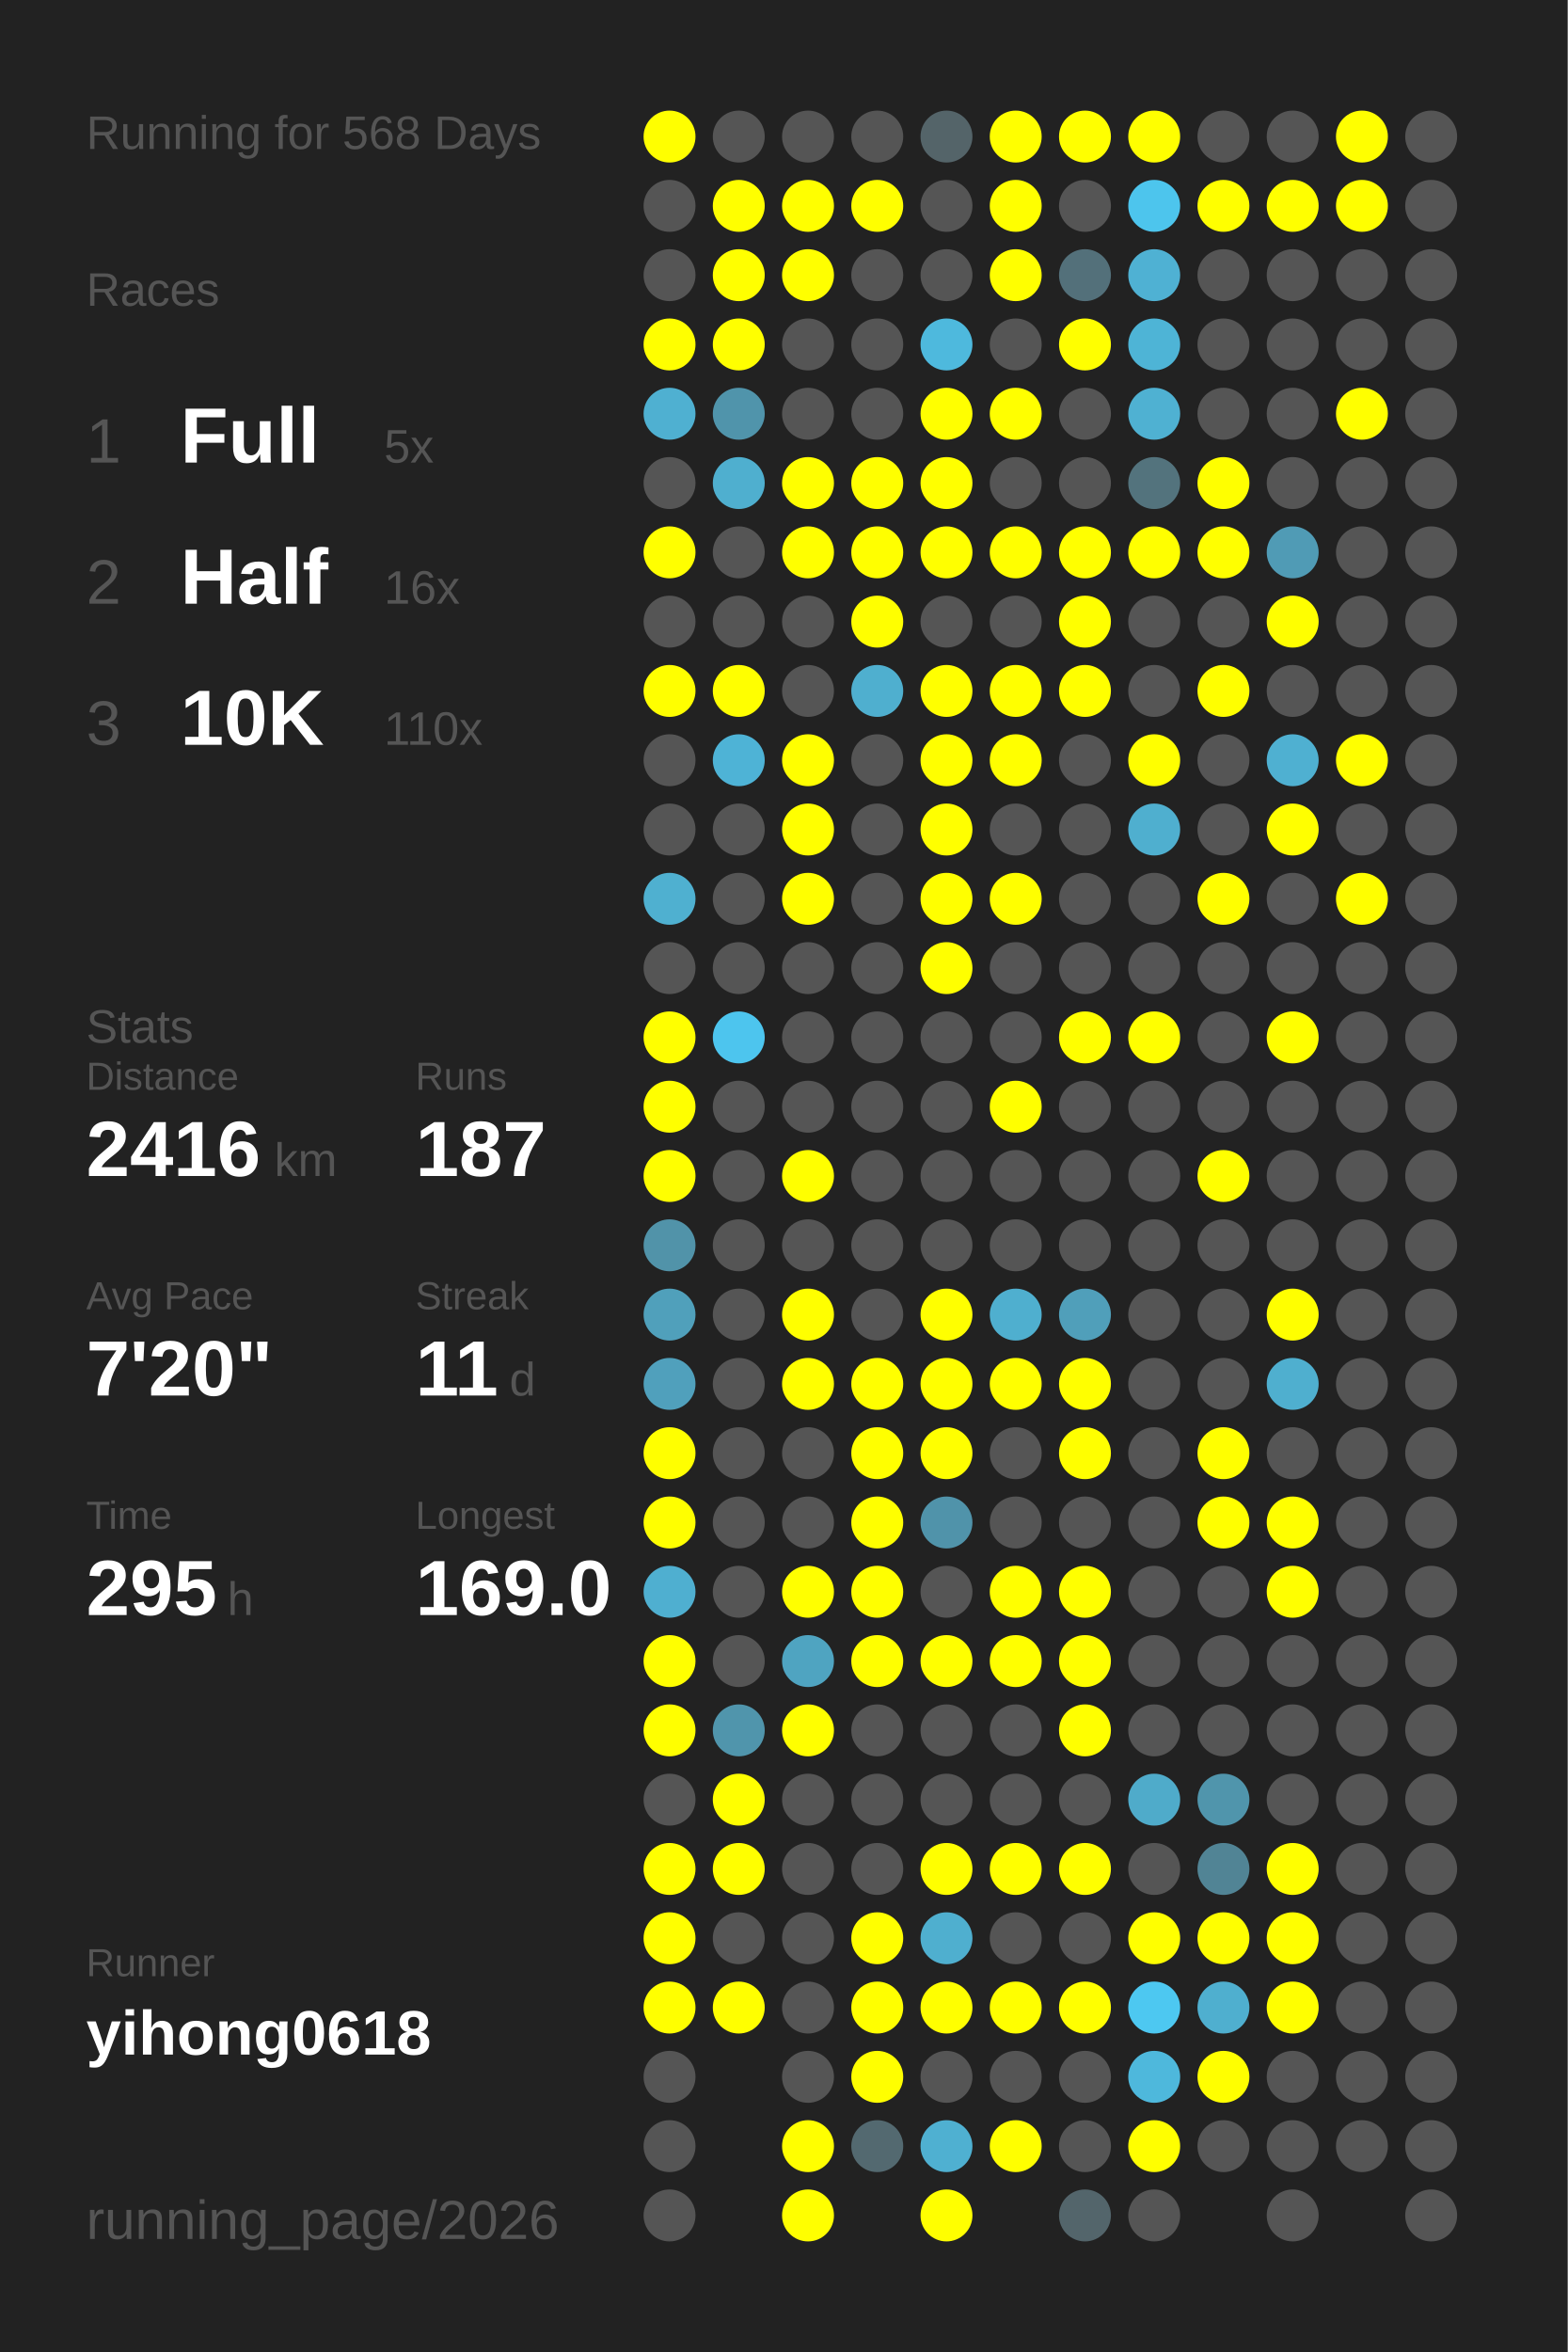
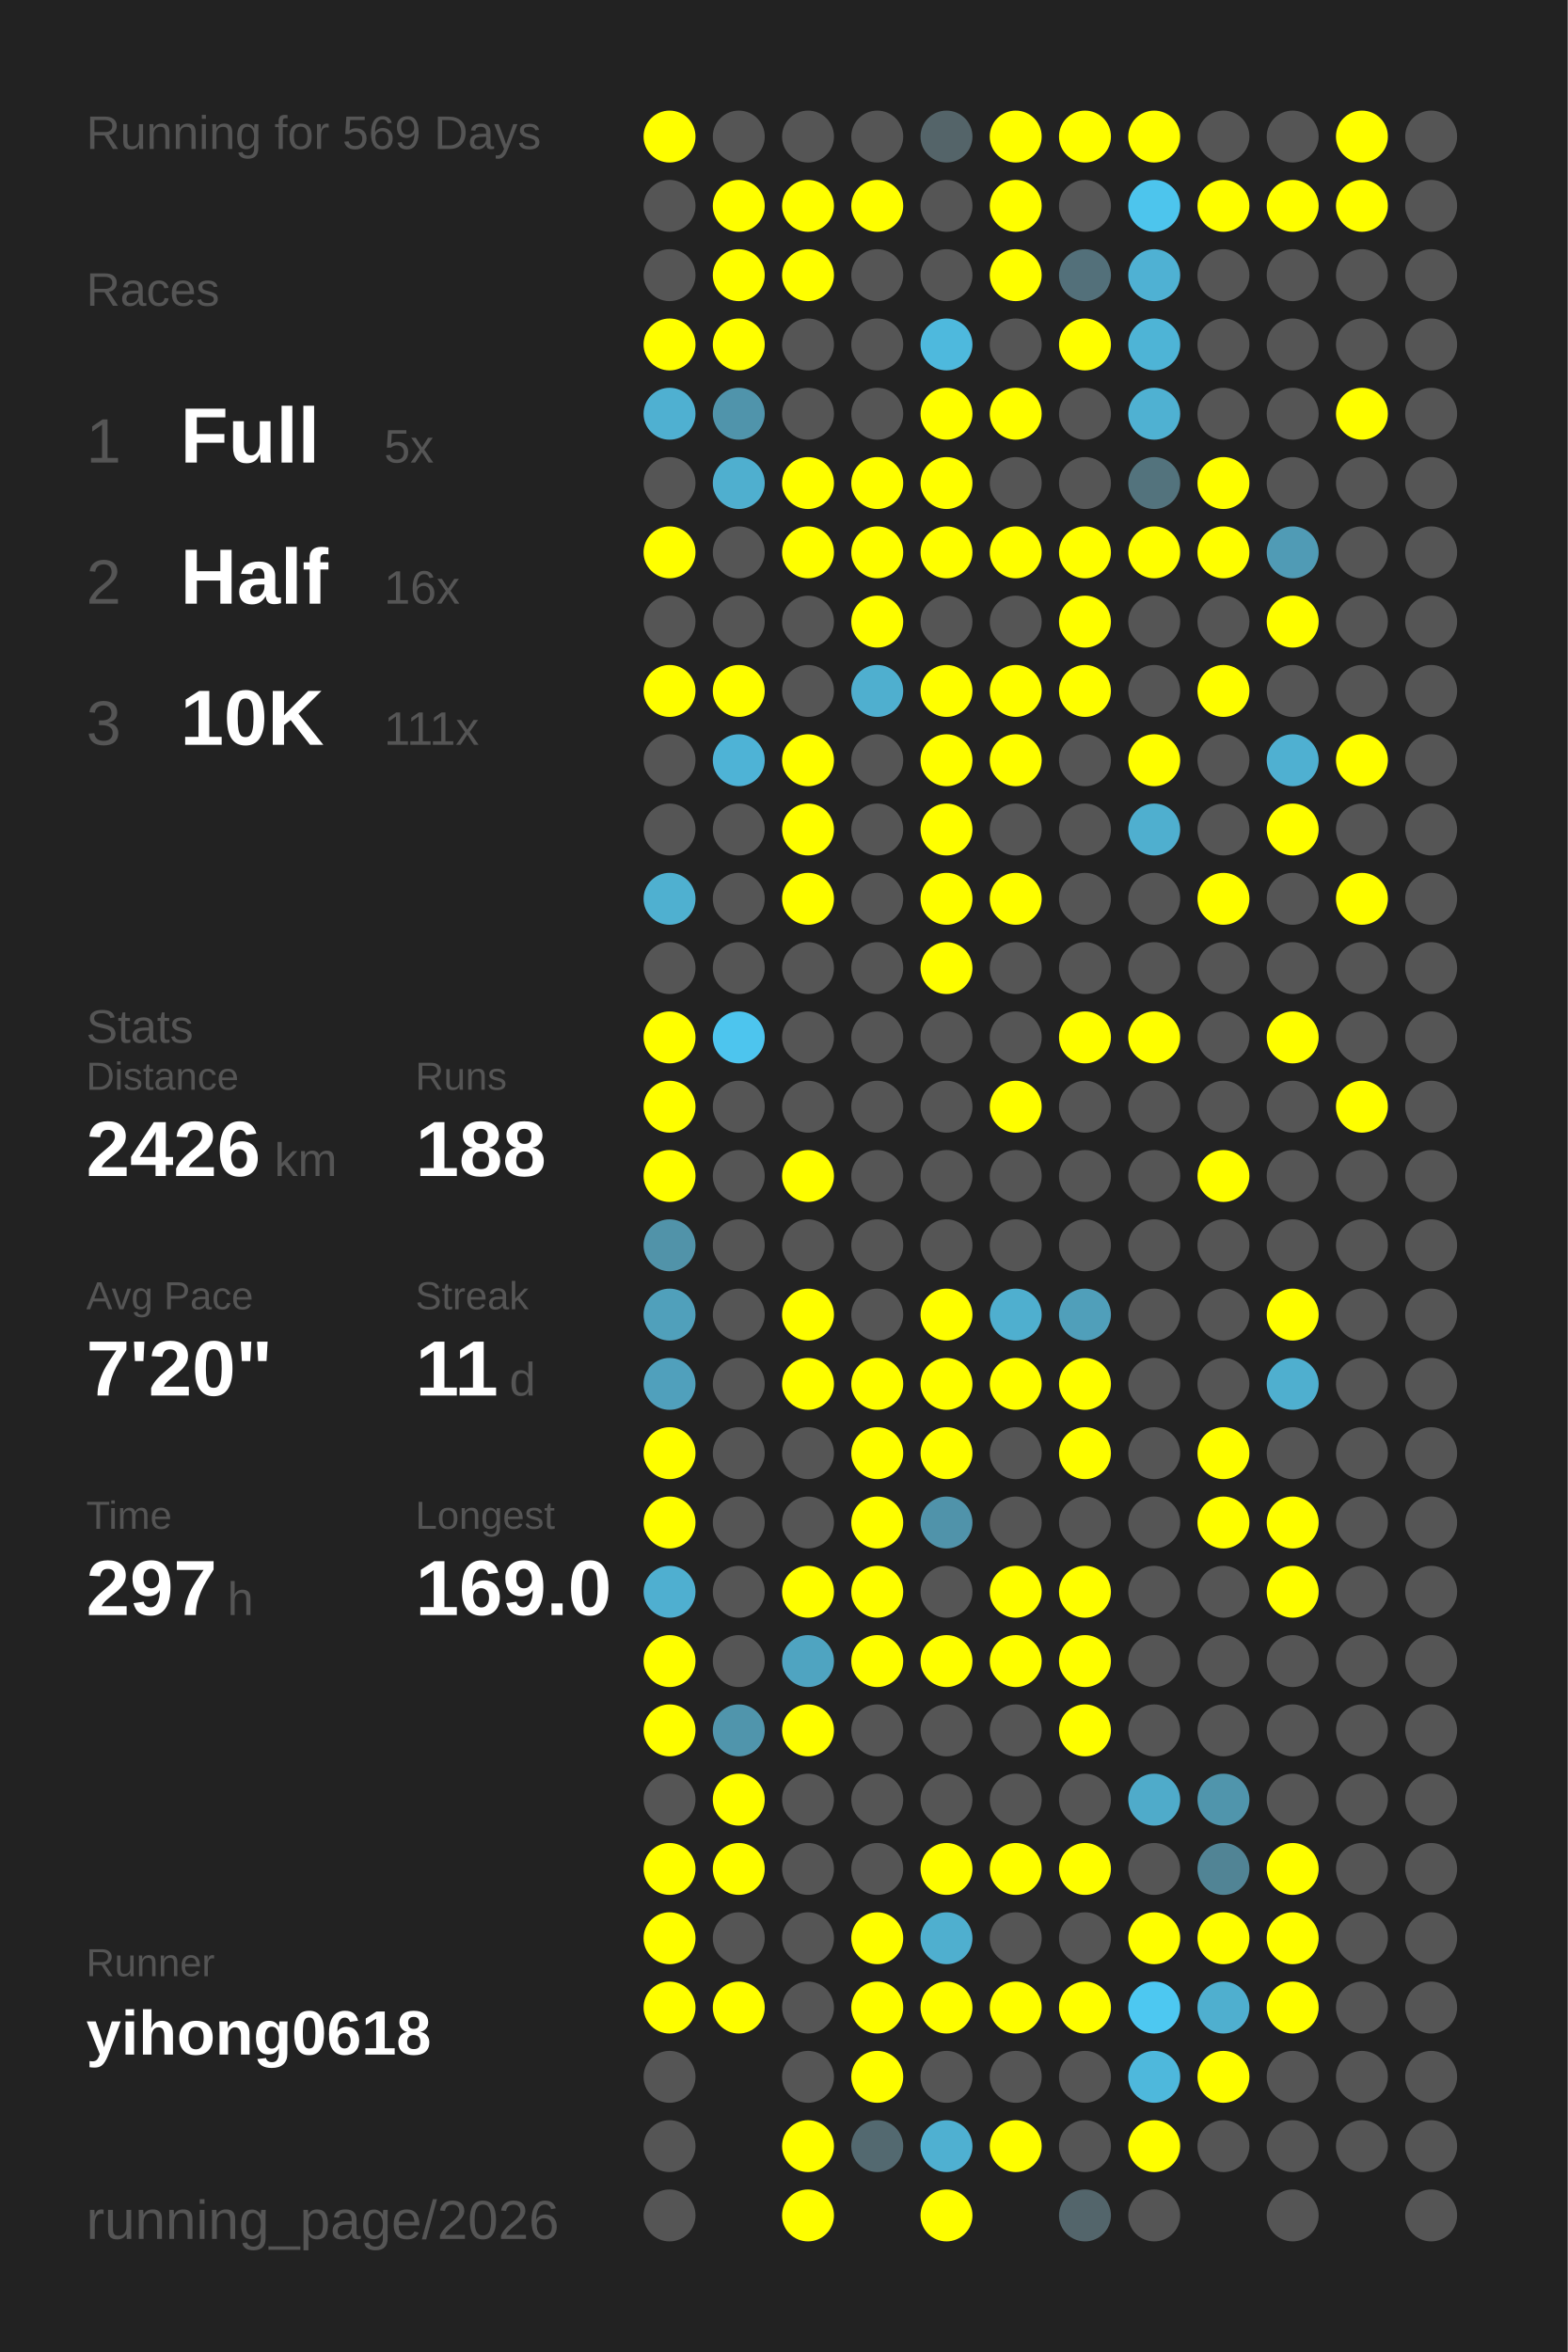
<svg xmlns="http://www.w3.org/2000/svg" baseProfile="full" height="300mm" version="1.1" viewBox="0,0,200,300" width="200mm">
  <defs />
  <rect fill="#222222" height="300" width="200" x="0" y="0" />
-   <text fill="#555555" style="font-size:6px; font-family:Arial;" x="11" y="19">Running for 568 Days</text>
+   <text fill="#555555" style="font-size:6px; font-family:Arial;" x="11" y="19">Running for 569 Days</text>
  <text fill="#555555" style="font-size:6px; font-family:Arial;" x="11" y="39">Races</text>
  <text fill="#555555" style="font-size:8px; font-family:Arial;" x="11" y="59">1</text>
  <text fill="#FFFFFF" style="font-size:10px; font-family:Arial; font-weight:bold;" x="23" y="59">Full</text>
  <text fill="#555555" style="font-size:6px; font-family:Arial;" x="49" y="59">5x</text>
  <text fill="#555555" style="font-size:8px; font-family:Arial;" x="11" y="77">2</text>
  <text fill="#FFFFFF" style="font-size:10px; font-family:Arial; font-weight:bold;" x="23" y="77">Half</text>
  <text fill="#555555" style="font-size:6px; font-family:Arial;" x="49" y="77">16x</text>
  <text fill="#555555" style="font-size:8px; font-family:Arial;" x="11" y="95">3</text>
  <text fill="#FFFFFF" style="font-size:10px; font-family:Arial; font-weight:bold;" x="23" y="95">10K</text>
-   <text fill="#555555" style="font-size:6px; font-family:Arial;" x="49" y="95">110x</text>
+   <text fill="#555555" style="font-size:6px; font-family:Arial;" x="49" y="95">111x</text>
  <text fill="#555555" style="font-size:6px; font-family:Arial;" x="11" y="133">Stats</text>
  <text fill="#555555" style="font-size:5px; font-family:Arial;" x="11" y="139">Distance</text>
-   <text fill="#FFFFFF" style="font-size:10px; font-family:Arial; font-weight:bold;" x="11" y="150">2416</text>
+   <text fill="#FFFFFF" style="font-size:10px; font-family:Arial; font-weight:bold;" x="11" y="150">2426</text>
  <text fill="#555555" style="font-size:6px; font-family:Arial;" x="35" y="150">km</text>
  <text fill="#555555" style="font-size:5px; font-family:Arial;" x="53" y="139">Runs</text>
-   <text fill="#FFFFFF" style="font-size:10px; font-family:Arial; font-weight:bold;" x="53" y="150">187</text>
+   <text fill="#FFFFFF" style="font-size:10px; font-family:Arial; font-weight:bold;" x="53" y="150">188</text>
  <text fill="#555555" style="font-size:5px; font-family:Arial;" x="11" y="167">Avg Pace</text>
  <text fill="#FFFFFF" style="font-size:10px; font-family:Arial; font-weight:bold;" x="11" y="178">7'20"</text>
  <text fill="#555555" style="font-size:5px; font-family:Arial;" x="53" y="167">Streak</text>
  <text fill="#FFFFFF" style="font-size:10px; font-family:Arial; font-weight:bold;" x="53" y="178">11</text>
  <text fill="#555555" style="font-size:6px; font-family:Arial;" x="65" y="178">d</text>
  <text fill="#555555" style="font-size:5px; font-family:Arial;" x="11" y="195">Time</text>
-   <text fill="#FFFFFF" style="font-size:10px; font-family:Arial; font-weight:bold;" x="11" y="206">295</text>
+   <text fill="#FFFFFF" style="font-size:10px; font-family:Arial; font-weight:bold;" x="11" y="206">297</text>
  <text fill="#555555" style="font-size:6px; font-family:Arial;" x="29" y="206">h</text>
  <text fill="#555555" style="font-size:5px; font-family:Arial;" x="53" y="195">Longest</text>
  <text fill="#FFFFFF" style="font-size:10px; font-family:Arial; font-weight:bold;" x="53" y="206">169.0</text>
  <text fill="#555555" style="font-size:5px; font-family:Arial;" x="11" y="252.065">Runner</text>
  <text fill="#FFFFFF" style="font-size:8px; font-family:Arial; font-weight:bold;" x="11" y="262.065">yihong0618</text>
  <text fill="#555555" style="font-size:7px; font-family:Arial;" x="11" y="285.581">running_page/2026</text>
  <circle cx="85.417" cy="17.419" fill="#FFFF00" r="3.312" />
  <circle cx="85.417" cy="26.258" fill="#555555" r="3.312" />
  <circle cx="85.417" cy="35.097" fill="#555555" r="3.312" />
  <circle cx="85.417" cy="43.935" fill="#FFFF00" r="3.312" />
  <circle cx="85.417" cy="52.774" fill="#4fb0d1" r="3.312" />
  <circle cx="85.417" cy="61.613" fill="#555555" r="3.312" />
  <circle cx="85.417" cy="70.452" fill="#FFFF00" r="3.312" />
  <circle cx="85.417" cy="79.29" fill="#555555" r="3.312" />
  <circle cx="85.417" cy="88.129" fill="#FFFF00" r="3.312" />
  <circle cx="85.417" cy="96.968" fill="#555555" r="3.312" />
  <circle cx="85.417" cy="105.806" fill="#555555" r="3.312" />
  <circle cx="85.417" cy="114.645" fill="#4fb0d0" r="3.312" />
  <circle cx="85.417" cy="123.484" fill="#555555" r="3.312" />
  <circle cx="85.417" cy="132.323" fill="#FFFF00" r="3.312" />
  <circle cx="85.417" cy="141.161" fill="#FFFF00" r="3.312" />
  <circle cx="85.417" cy="150" fill="#FFFF00" r="3.312" />
  <circle cx="85.417" cy="158.839" fill="#5193a9" r="3.312" />
  <circle cx="85.417" cy="167.677" fill="#50a0bb" r="3.312" />
  <circle cx="85.417" cy="176.516" fill="#50a0bc" r="3.312" />
  <circle cx="85.417" cy="185.355" fill="#FFFF00" r="3.312" />
  <circle cx="85.417" cy="194.194" fill="#FFFF00" r="3.312" />
  <circle cx="85.417" cy="203.032" fill="#4fafd0" r="3.312" />
  <circle cx="85.417" cy="211.871" fill="#FFFF00" r="3.312" />
  <circle cx="85.417" cy="220.71" fill="#FFFF00" r="3.312" />
  <circle cx="85.417" cy="229.548" fill="#555555" r="3.312" />
  <circle cx="85.417" cy="238.387" fill="#FFFF00" r="3.312" />
  <circle cx="85.417" cy="247.226" fill="#FFFF00" r="3.312" />
  <circle cx="85.417" cy="256.065" fill="#FFFF00" r="3.312" />
  <circle cx="85.417" cy="264.903" fill="#555555" r="3.312" />
  <circle cx="85.417" cy="273.742" fill="#555555" r="3.312" />
  <circle cx="85.417" cy="282.581" fill="#555555" r="3.312" />
  <circle cx="94.25" cy="17.419" fill="#555555" r="3.312" />
  <circle cx="94.25" cy="26.258" fill="#FFFF00" r="3.312" />
  <circle cx="94.25" cy="35.097" fill="#FFFF00" r="3.312" />
  <circle cx="94.25" cy="43.935" fill="#FFFF00" r="3.312" />
  <circle cx="94.25" cy="52.774" fill="#5094ab" r="3.312" />
  <circle cx="94.25" cy="61.613" fill="#4fafcf" r="3.312" />
  <circle cx="94.25" cy="70.452" fill="#555555" r="3.312" />
  <circle cx="94.25" cy="79.29" fill="#555555" r="3.312" />
  <circle cx="94.25" cy="88.129" fill="#FFFF00" r="3.312" />
  <circle cx="94.25" cy="96.968" fill="#4eb3d6" r="3.312" />
  <circle cx="94.25" cy="105.806" fill="#555555" r="3.312" />
  <circle cx="94.25" cy="114.645" fill="#555555" r="3.312" />
  <circle cx="94.25" cy="123.484" fill="#555555" r="3.312" />
  <circle cx="94.25" cy="132.323" fill="#4dc5ee" r="3.312" />
  <circle cx="94.25" cy="141.161" fill="#555555" r="3.312" />
  <circle cx="94.25" cy="150" fill="#555555" r="3.312" />
  <circle cx="94.25" cy="158.839" fill="#555555" r="3.312" />
  <circle cx="94.25" cy="167.677" fill="#555555" r="3.312" />
  <circle cx="94.25" cy="176.516" fill="#555555" r="3.312" />
  <circle cx="94.25" cy="185.355" fill="#555555" r="3.312" />
  <circle cx="94.25" cy="194.194" fill="#555555" r="3.312" />
  <circle cx="94.25" cy="203.032" fill="#555555" r="3.312" />
  <circle cx="94.25" cy="211.871" fill="#555555" r="3.312" />
  <circle cx="94.25" cy="220.71" fill="#5095ac" r="3.312" />
  <circle cx="94.25" cy="229.548" fill="#FFFF00" r="3.312" />
  <circle cx="94.25" cy="238.387" fill="#FFFF00" r="3.312" />
  <circle cx="94.25" cy="247.226" fill="#555555" r="3.312" />
  <circle cx="94.25" cy="256.065" fill="#FFFF00" r="3.312" />
  <circle cx="103.083" cy="17.419" fill="#555555" r="3.312" />
  <circle cx="103.083" cy="26.258" fill="#FFFF00" r="3.312" />
  <circle cx="103.083" cy="35.097" fill="#FFFF00" r="3.312" />
  <circle cx="103.083" cy="43.935" fill="#555555" r="3.312" />
  <circle cx="103.083" cy="52.774" fill="#555555" r="3.312" />
  <circle cx="103.083" cy="61.613" fill="#FFFF00" r="3.312" />
  <circle cx="103.083" cy="70.452" fill="#FFFF00" r="3.312" />
  <circle cx="103.083" cy="79.29" fill="#555555" r="3.312" />
  <circle cx="103.083" cy="88.129" fill="#555555" r="3.312" />
  <circle cx="103.083" cy="96.968" fill="#FFFF00" r="3.312" />
  <circle cx="103.083" cy="105.806" fill="#FFFF00" r="3.312" />
  <circle cx="103.083" cy="114.645" fill="#FFFF00" r="3.312" />
  <circle cx="103.083" cy="123.484" fill="#555555" r="3.312" />
  <circle cx="103.083" cy="132.323" fill="#555555" r="3.312" />
  <circle cx="103.083" cy="141.161" fill="#555555" r="3.312" />
  <circle cx="103.083" cy="150" fill="#FFFF00" r="3.312" />
  <circle cx="103.083" cy="158.839" fill="#555555" r="3.312" />
  <circle cx="103.083" cy="167.677" fill="#FFFF00" r="3.312" />
  <circle cx="103.083" cy="176.516" fill="#FFFF00" r="3.312" />
  <circle cx="103.083" cy="185.355" fill="#555555" r="3.312" />
  <circle cx="103.083" cy="194.194" fill="#555555" r="3.312" />
  <circle cx="103.083" cy="203.032" fill="#FFFF00" r="3.312" />
  <circle cx="103.083" cy="211.871" fill="#4fa4c1" r="3.312" />
  <circle cx="103.083" cy="220.71" fill="#FFFF00" r="3.312" />
  <circle cx="103.083" cy="229.548" fill="#555555" r="3.312" />
  <circle cx="103.083" cy="238.387" fill="#555555" r="3.312" />
  <circle cx="103.083" cy="247.226" fill="#555555" r="3.312" />
  <circle cx="103.083" cy="256.065" fill="#555555" r="3.312" />
  <circle cx="103.083" cy="264.903" fill="#555555" r="3.312" />
  <circle cx="103.083" cy="273.742" fill="#FFFF00" r="3.312" />
  <circle cx="103.083" cy="282.581" fill="#FFFF00" r="3.312" />
  <circle cx="111.917" cy="17.419" fill="#555555" r="3.312" />
  <circle cx="111.917" cy="26.258" fill="#FFFF00" r="3.312" />
  <circle cx="111.917" cy="35.097" fill="#555555" r="3.312" />
  <circle cx="111.917" cy="43.935" fill="#555555" r="3.312" />
  <circle cx="111.917" cy="52.774" fill="#555555" r="3.312" />
  <circle cx="111.917" cy="61.613" fill="#FFFF00" r="3.312" />
  <circle cx="111.917" cy="70.452" fill="#FFFF00" r="3.312" />
  <circle cx="111.917" cy="79.29" fill="#FFFF00" r="3.312" />
  <circle cx="111.917" cy="88.129" fill="#4fafcf" r="3.312" />
  <circle cx="111.917" cy="96.968" fill="#555555" r="3.312" />
  <circle cx="111.917" cy="105.806" fill="#555555" r="3.312" />
  <circle cx="111.917" cy="114.645" fill="#555555" r="3.312" />
  <circle cx="111.917" cy="123.484" fill="#555555" r="3.312" />
  <circle cx="111.917" cy="132.323" fill="#555555" r="3.312" />
  <circle cx="111.917" cy="141.161" fill="#555555" r="3.312" />
  <circle cx="111.917" cy="150" fill="#555555" r="3.312" />
  <circle cx="111.917" cy="158.839" fill="#555555" r="3.312" />
  <circle cx="111.917" cy="167.677" fill="#555555" r="3.312" />
  <circle cx="111.917" cy="176.516" fill="#FFFF00" r="3.312" />
  <circle cx="111.917" cy="185.355" fill="#FFFF00" r="3.312" />
  <circle cx="111.917" cy="194.194" fill="#FFFF00" r="3.312" />
  <circle cx="111.917" cy="203.032" fill="#FFFF00" r="3.312" />
  <circle cx="111.917" cy="211.871" fill="#FFFF00" r="3.312" />
  <circle cx="111.917" cy="220.71" fill="#555555" r="3.312" />
  <circle cx="111.917" cy="229.548" fill="#555555" r="3.312" />
  <circle cx="111.917" cy="238.387" fill="#555555" r="3.312" />
  <circle cx="111.917" cy="247.226" fill="#FFFF00" r="3.312" />
  <circle cx="111.917" cy="256.065" fill="#FFFF00" r="3.312" />
  <circle cx="111.917" cy="264.903" fill="#FFFF00" r="3.312" />
  <circle cx="111.917" cy="273.742" fill="#536970" r="3.312" />
  <circle cx="120.75" cy="17.419" fill="#546469" r="3.312" />
  <circle cx="120.75" cy="26.258" fill="#555555" r="3.312" />
  <circle cx="120.75" cy="35.097" fill="#555555" r="3.312" />
  <circle cx="120.75" cy="43.935" fill="#4eb9dd" r="3.312" />
  <circle cx="120.75" cy="52.774" fill="#FFFF00" r="3.312" />
  <circle cx="120.75" cy="61.613" fill="#FFFF00" r="3.312" />
  <circle cx="120.75" cy="70.452" fill="#FFFF00" r="3.312" />
  <circle cx="120.75" cy="79.29" fill="#555555" r="3.312" />
  <circle cx="120.75" cy="88.129" fill="#FFFF00" r="3.312" />
  <circle cx="120.75" cy="96.968" fill="#FFFF00" r="3.312" />
  <circle cx="120.75" cy="105.806" fill="#FFFF00" r="3.312" />
  <circle cx="120.75" cy="114.645" fill="#FFFF00" r="3.312" />
  <circle cx="120.75" cy="123.484" fill="#FFFF00" r="3.312" />
  <circle cx="120.75" cy="132.323" fill="#555555" r="3.312" />
  <circle cx="120.75" cy="141.161" fill="#555555" r="3.312" />
  <circle cx="120.75" cy="150" fill="#555555" r="3.312" />
  <circle cx="120.75" cy="158.839" fill="#555555" r="3.312" />
  <circle cx="120.75" cy="167.677" fill="#FFFF00" r="3.312" />
  <circle cx="120.75" cy="176.516" fill="#FFFF00" r="3.312" />
  <circle cx="120.75" cy="185.355" fill="#FFFF00" r="3.312" />
  <circle cx="120.75" cy="194.194" fill="#5093aa" r="3.312" />
  <circle cx="120.75" cy="203.032" fill="#555555" r="3.312" />
  <circle cx="120.75" cy="211.871" fill="#FFFF00" r="3.312" />
  <circle cx="120.75" cy="220.71" fill="#555555" r="3.312" />
  <circle cx="120.75" cy="229.548" fill="#555555" r="3.312" />
  <circle cx="120.75" cy="238.387" fill="#FFFF00" r="3.312" />
  <circle cx="120.75" cy="247.226" fill="#4fafcf" r="3.312" />
  <circle cx="120.75" cy="256.065" fill="#FFFF00" r="3.312" />
  <circle cx="120.75" cy="264.903" fill="#555555" r="3.312" />
  <circle cx="120.75" cy="273.742" fill="#4fb0d1" r="3.312" />
  <circle cx="120.75" cy="282.581" fill="#FFFF00" r="3.312" />
  <circle cx="129.583" cy="17.419" fill="#FFFF00" r="3.312" />
  <circle cx="129.583" cy="26.258" fill="#FFFF00" r="3.312" />
  <circle cx="129.583" cy="35.097" fill="#FFFF00" r="3.312" />
  <circle cx="129.583" cy="43.935" fill="#555555" r="3.312" />
  <circle cx="129.583" cy="52.774" fill="#FFFF00" r="3.312" />
  <circle cx="129.583" cy="61.613" fill="#555555" r="3.312" />
  <circle cx="129.583" cy="70.452" fill="#FFFF00" r="3.312" />
  <circle cx="129.583" cy="79.29" fill="#555555" r="3.312" />
  <circle cx="129.583" cy="88.129" fill="#FFFF00" r="3.312" />
  <circle cx="129.583" cy="96.968" fill="#FFFF00" r="3.312" />
  <circle cx="129.583" cy="105.806" fill="#555555" r="3.312" />
  <circle cx="129.583" cy="114.645" fill="#FFFF00" r="3.312" />
  <circle cx="129.583" cy="123.484" fill="#555555" r="3.312" />
  <circle cx="129.583" cy="132.323" fill="#555555" r="3.312" />
  <circle cx="129.583" cy="141.161" fill="#FFFF00" r="3.312" />
  <circle cx="129.583" cy="150" fill="#555555" r="3.312" />
  <circle cx="129.583" cy="158.839" fill="#555555" r="3.312" />
  <circle cx="129.583" cy="167.677" fill="#4fafcf" r="3.312" />
  <circle cx="129.583" cy="176.516" fill="#FFFF00" r="3.312" />
  <circle cx="129.583" cy="185.355" fill="#555555" r="3.312" />
  <circle cx="129.583" cy="194.194" fill="#555555" r="3.312" />
  <circle cx="129.583" cy="203.032" fill="#FFFF00" r="3.312" />
  <circle cx="129.583" cy="211.871" fill="#FFFF00" r="3.312" />
  <circle cx="129.583" cy="220.71" fill="#555555" r="3.312" />
  <circle cx="129.583" cy="229.548" fill="#555555" r="3.312" />
  <circle cx="129.583" cy="238.387" fill="#FFFF00" r="3.312" />
  <circle cx="129.583" cy="247.226" fill="#555555" r="3.312" />
  <circle cx="129.583" cy="256.065" fill="#FFFF00" r="3.312" />
  <circle cx="129.583" cy="264.903" fill="#555555" r="3.312" />
  <circle cx="129.583" cy="273.742" fill="#FFFF00" r="3.312" />
  <circle cx="138.417" cy="17.419" fill="#FFFF00" r="3.312" />
  <circle cx="138.417" cy="26.258" fill="#555555" r="3.312" />
  <circle cx="138.417" cy="35.097" fill="#53707a" r="3.312" />
  <circle cx="138.417" cy="43.935" fill="#FFFF00" r="3.312" />
  <circle cx="138.417" cy="52.774" fill="#555555" r="3.312" />
  <circle cx="138.417" cy="61.613" fill="#555555" r="3.312" />
  <circle cx="138.417" cy="70.452" fill="#FFFF00" r="3.312" />
  <circle cx="138.417" cy="79.29" fill="#FFFF00" r="3.312" />
  <circle cx="138.417" cy="88.129" fill="#FFFF00" r="3.312" />
  <circle cx="138.417" cy="96.968" fill="#555555" r="3.312" />
  <circle cx="138.417" cy="105.806" fill="#555555" r="3.312" />
  <circle cx="138.417" cy="114.645" fill="#555555" r="3.312" />
  <circle cx="138.417" cy="123.484" fill="#555555" r="3.312" />
  <circle cx="138.417" cy="132.323" fill="#FFFF00" r="3.312" />
  <circle cx="138.417" cy="141.161" fill="#555555" r="3.312" />
  <circle cx="138.417" cy="150" fill="#555555" r="3.312" />
  <circle cx="138.417" cy="158.839" fill="#555555" r="3.312" />
  <circle cx="138.417" cy="167.677" fill="#509fba" r="3.312" />
  <circle cx="138.417" cy="176.516" fill="#FFFF00" r="3.312" />
  <circle cx="138.417" cy="185.355" fill="#FFFF00" r="3.312" />
  <circle cx="138.417" cy="194.194" fill="#555555" r="3.312" />
  <circle cx="138.417" cy="203.032" fill="#FFFF00" r="3.312" />
  <circle cx="138.417" cy="211.871" fill="#FFFF00" r="3.312" />
  <circle cx="138.417" cy="220.71" fill="#FFFF00" r="3.312" />
  <circle cx="138.417" cy="229.548" fill="#555555" r="3.312" />
  <circle cx="138.417" cy="238.387" fill="#FFFF00" r="3.312" />
  <circle cx="138.417" cy="247.226" fill="#555555" r="3.312" />
  <circle cx="138.417" cy="256.065" fill="#FFFF00" r="3.312" />
  <circle cx="138.417" cy="264.903" fill="#555555" r="3.312" />
  <circle cx="138.417" cy="273.742" fill="#555555" r="3.312" />
  <circle cx="138.417" cy="282.581" fill="#53656b" r="3.312" />
  <circle cx="147.25" cy="17.419" fill="#FFFF00" r="3.312" />
  <circle cx="147.25" cy="26.258" fill="#4dc5ed" r="3.312" />
  <circle cx="147.25" cy="35.097" fill="#4fb1d3" r="3.312" />
  <circle cx="147.25" cy="43.935" fill="#4eb4d6" r="3.312" />
  <circle cx="147.25" cy="52.774" fill="#4fb1d2" r="3.312" />
  <circle cx="147.25" cy="61.613" fill="#53737d" r="3.312" />
  <circle cx="147.25" cy="70.452" fill="#FFFF00" r="3.312" />
  <circle cx="147.25" cy="79.29" fill="#555555" r="3.312" />
  <circle cx="147.25" cy="88.129" fill="#555555" r="3.312" />
  <circle cx="147.25" cy="96.968" fill="#FFFF00" r="3.312" />
  <circle cx="147.25" cy="105.806" fill="#4fafcf" r="3.312" />
  <circle cx="147.25" cy="114.645" fill="#555555" r="3.312" />
  <circle cx="147.25" cy="123.484" fill="#555555" r="3.312" />
  <circle cx="147.25" cy="132.323" fill="#FFFF00" r="3.312" />
  <circle cx="147.25" cy="141.161" fill="#555555" r="3.312" />
  <circle cx="147.25" cy="150" fill="#555555" r="3.312" />
  <circle cx="147.25" cy="158.839" fill="#555555" r="3.312" />
  <circle cx="147.25" cy="167.677" fill="#555555" r="3.312" />
  <circle cx="147.25" cy="176.516" fill="#555555" r="3.312" />
  <circle cx="147.25" cy="185.355" fill="#555555" r="3.312" />
  <circle cx="147.25" cy="194.194" fill="#555555" r="3.312" />
  <circle cx="147.25" cy="203.032" fill="#555555" r="3.312" />
  <circle cx="147.25" cy="211.871" fill="#555555" r="3.312" />
  <circle cx="147.25" cy="220.71" fill="#555555" r="3.312" />
  <circle cx="147.25" cy="229.548" fill="#4fabca" r="3.312" />
  <circle cx="147.25" cy="238.387" fill="#555555" r="3.312" />
  <circle cx="147.25" cy="247.226" fill="#FFFF00" r="3.312" />
  <circle cx="147.25" cy="256.065" fill="#4dc8f1" r="3.312" />
  <circle cx="147.25" cy="264.903" fill="#4eb8dc" r="3.312" />
  <circle cx="147.25" cy="273.742" fill="#FFFF00" r="3.312" />
  <circle cx="147.25" cy="282.581" fill="#555555" r="3.312" />
  <circle cx="156.083" cy="17.419" fill="#555555" r="3.312" />
  <circle cx="156.083" cy="26.258" fill="#FFFF00" r="3.312" />
  <circle cx="156.083" cy="35.097" fill="#555555" r="3.312" />
  <circle cx="156.083" cy="43.935" fill="#555555" r="3.312" />
  <circle cx="156.083" cy="52.774" fill="#555555" r="3.312" />
  <circle cx="156.083" cy="61.613" fill="#FFFF00" r="3.312" />
  <circle cx="156.083" cy="70.452" fill="#FFFF00" r="3.312" />
  <circle cx="156.083" cy="79.29" fill="#555555" r="3.312" />
  <circle cx="156.083" cy="88.129" fill="#FFFF00" r="3.312" />
  <circle cx="156.083" cy="96.968" fill="#555555" r="3.312" />
  <circle cx="156.083" cy="105.806" fill="#555555" r="3.312" />
  <circle cx="156.083" cy="114.645" fill="#FFFF00" r="3.312" />
  <circle cx="156.083" cy="123.484" fill="#555555" r="3.312" />
  <circle cx="156.083" cy="132.323" fill="#555555" r="3.312" />
  <circle cx="156.083" cy="141.161" fill="#555555" r="3.312" />
  <circle cx="156.083" cy="150" fill="#FFFF00" r="3.312" />
  <circle cx="156.083" cy="158.839" fill="#555555" r="3.312" />
  <circle cx="156.083" cy="167.677" fill="#555555" r="3.312" />
  <circle cx="156.083" cy="176.516" fill="#555555" r="3.312" />
  <circle cx="156.083" cy="185.355" fill="#FFFF00" r="3.312" />
  <circle cx="156.083" cy="194.194" fill="#FFFF00" r="3.312" />
  <circle cx="156.083" cy="203.032" fill="#555555" r="3.312" />
  <circle cx="156.083" cy="211.871" fill="#555555" r="3.312" />
  <circle cx="156.083" cy="220.71" fill="#555555" r="3.312" />
  <circle cx="156.083" cy="229.548" fill="#5095ac" r="3.312" />
  <circle cx="156.083" cy="238.387" fill="#518495" r="3.312" />
  <circle cx="156.083" cy="247.226" fill="#FFFF00" r="3.312" />
  <circle cx="156.083" cy="256.065" fill="#4fafcf" r="3.312" />
  <circle cx="156.083" cy="264.903" fill="#FFFF00" r="3.312" />
  <circle cx="156.083" cy="273.742" fill="#555555" r="3.312" />
  <circle cx="164.917" cy="17.419" fill="#555555" r="3.312" />
  <circle cx="164.917" cy="26.258" fill="#FFFF00" r="3.312" />
  <circle cx="164.917" cy="35.097" fill="#555555" r="3.312" />
  <circle cx="164.917" cy="43.935" fill="#555555" r="3.312" />
  <circle cx="164.917" cy="52.774" fill="#555555" r="3.312" />
  <circle cx="164.917" cy="61.613" fill="#555555" r="3.312" />
  <circle cx="164.917" cy="70.452" fill="#509bb5" r="3.312" />
  <circle cx="164.917" cy="79.29" fill="#FFFF00" r="3.312" />
  <circle cx="164.917" cy="88.129" fill="#555555" r="3.312" />
  <circle cx="164.917" cy="96.968" fill="#4fb0d1" r="3.312" />
  <circle cx="164.917" cy="105.806" fill="#FFFF00" r="3.312" />
  <circle cx="164.917" cy="114.645" fill="#555555" r="3.312" />
  <circle cx="164.917" cy="123.484" fill="#555555" r="3.312" />
  <circle cx="164.917" cy="132.323" fill="#FFFF00" r="3.312" />
  <circle cx="164.917" cy="141.161" fill="#555555" r="3.312" />
  <circle cx="164.917" cy="150" fill="#555555" r="3.312" />
  <circle cx="164.917" cy="158.839" fill="#555555" r="3.312" />
  <circle cx="164.917" cy="167.677" fill="#FFFF00" r="3.312" />
  <circle cx="164.917" cy="176.516" fill="#4fafcf" r="3.312" />
  <circle cx="164.917" cy="185.355" fill="#555555" r="3.312" />
  <circle cx="164.917" cy="194.194" fill="#FFFF00" r="3.312" />
  <circle cx="164.917" cy="203.032" fill="#FFFF00" r="3.312" />
  <circle cx="164.917" cy="211.871" fill="#555555" r="3.312" />
  <circle cx="164.917" cy="220.71" fill="#555555" r="3.312" />
  <circle cx="164.917" cy="229.548" fill="#555555" r="3.312" />
  <circle cx="164.917" cy="238.387" fill="#FFFF00" r="3.312" />
  <circle cx="164.917" cy="247.226" fill="#FFFF00" r="3.312" />
  <circle cx="164.917" cy="256.065" fill="#FFFF00" r="3.312" />
  <circle cx="164.917" cy="264.903" fill="#555555" r="3.312" />
  <circle cx="164.917" cy="273.742" fill="#555555" r="3.312" />
  <circle cx="164.917" cy="282.581" fill="#555555" r="3.312" />
  <circle cx="173.75" cy="17.419" fill="#FFFF00" r="3.312" />
  <circle cx="173.75" cy="26.258" fill="#FFFF00" r="3.312" />
  <circle cx="173.75" cy="35.097" fill="#555555" r="3.312" />
  <circle cx="173.75" cy="43.935" fill="#555555" r="3.312" />
  <circle cx="173.75" cy="52.774" fill="#FFFF00" r="3.312" />
  <circle cx="173.75" cy="61.613" fill="#555555" r="3.312" />
  <circle cx="173.75" cy="70.452" fill="#555555" r="3.312" />
  <circle cx="173.75" cy="79.29" fill="#555555" r="3.312" />
  <circle cx="173.75" cy="88.129" fill="#555555" r="3.312" />
  <circle cx="173.75" cy="96.968" fill="#FFFF00" r="3.312" />
  <circle cx="173.75" cy="105.806" fill="#555555" r="3.312" />
  <circle cx="173.75" cy="114.645" fill="#FFFF00" r="3.312" />
  <circle cx="173.75" cy="123.484" fill="#555555" r="3.312" />
  <circle cx="173.75" cy="132.323" fill="#555555" r="3.312" />
-   <circle cx="173.75" cy="141.161" fill="#555555" r="3.312" />
+   <circle cx="173.75" cy="141.161" fill="#FFFF00" r="3.312" />
  <circle cx="173.75" cy="150" fill="#555555" r="3.312" />
  <circle cx="173.75" cy="158.839" fill="#555555" r="3.312" />
  <circle cx="173.75" cy="167.677" fill="#555555" r="3.312" />
  <circle cx="173.75" cy="176.516" fill="#555555" r="3.312" />
  <circle cx="173.75" cy="185.355" fill="#555555" r="3.312" />
  <circle cx="173.75" cy="194.194" fill="#555555" r="3.312" />
  <circle cx="173.75" cy="203.032" fill="#555555" r="3.312" />
  <circle cx="173.75" cy="211.871" fill="#555555" r="3.312" />
  <circle cx="173.75" cy="220.71" fill="#555555" r="3.312" />
  <circle cx="173.75" cy="229.548" fill="#555555" r="3.312" />
  <circle cx="173.75" cy="238.387" fill="#555555" r="3.312" />
  <circle cx="173.75" cy="247.226" fill="#555555" r="3.312" />
  <circle cx="173.75" cy="256.065" fill="#555555" r="3.312" />
  <circle cx="173.75" cy="264.903" fill="#555555" r="3.312" />
  <circle cx="173.75" cy="273.742" fill="#555555" r="3.312" />
  <circle cx="182.583" cy="17.419" fill="#555555" r="3.312" />
  <circle cx="182.583" cy="26.258" fill="#555555" r="3.312" />
  <circle cx="182.583" cy="35.097" fill="#555555" r="3.312" />
  <circle cx="182.583" cy="43.935" fill="#555555" r="3.312" />
  <circle cx="182.583" cy="52.774" fill="#555555" r="3.312" />
  <circle cx="182.583" cy="61.613" fill="#555555" r="3.312" />
  <circle cx="182.583" cy="70.452" fill="#555555" r="3.312" />
  <circle cx="182.583" cy="79.29" fill="#555555" r="3.312" />
  <circle cx="182.583" cy="88.129" fill="#555555" r="3.312" />
  <circle cx="182.583" cy="96.968" fill="#555555" r="3.312" />
  <circle cx="182.583" cy="105.806" fill="#555555" r="3.312" />
  <circle cx="182.583" cy="114.645" fill="#555555" r="3.312" />
  <circle cx="182.583" cy="123.484" fill="#555555" r="3.312" />
  <circle cx="182.583" cy="132.323" fill="#555555" r="3.312" />
  <circle cx="182.583" cy="141.161" fill="#555555" r="3.312" />
  <circle cx="182.583" cy="150" fill="#555555" r="3.312" />
  <circle cx="182.583" cy="158.839" fill="#555555" r="3.312" />
  <circle cx="182.583" cy="167.677" fill="#555555" r="3.312" />
  <circle cx="182.583" cy="176.516" fill="#555555" r="3.312" />
  <circle cx="182.583" cy="185.355" fill="#555555" r="3.312" />
  <circle cx="182.583" cy="194.194" fill="#555555" r="3.312" />
  <circle cx="182.583" cy="203.032" fill="#555555" r="3.312" />
  <circle cx="182.583" cy="211.871" fill="#555555" r="3.312" />
  <circle cx="182.583" cy="220.71" fill="#555555" r="3.312" />
  <circle cx="182.583" cy="229.548" fill="#555555" r="3.312" />
  <circle cx="182.583" cy="238.387" fill="#555555" r="3.312" />
  <circle cx="182.583" cy="247.226" fill="#555555" r="3.312" />
  <circle cx="182.583" cy="256.065" fill="#555555" r="3.312" />
  <circle cx="182.583" cy="264.903" fill="#555555" r="3.312" />
  <circle cx="182.583" cy="273.742" fill="#555555" r="3.312" />
  <circle cx="182.583" cy="282.581" fill="#555555" r="3.312" />
</svg>
